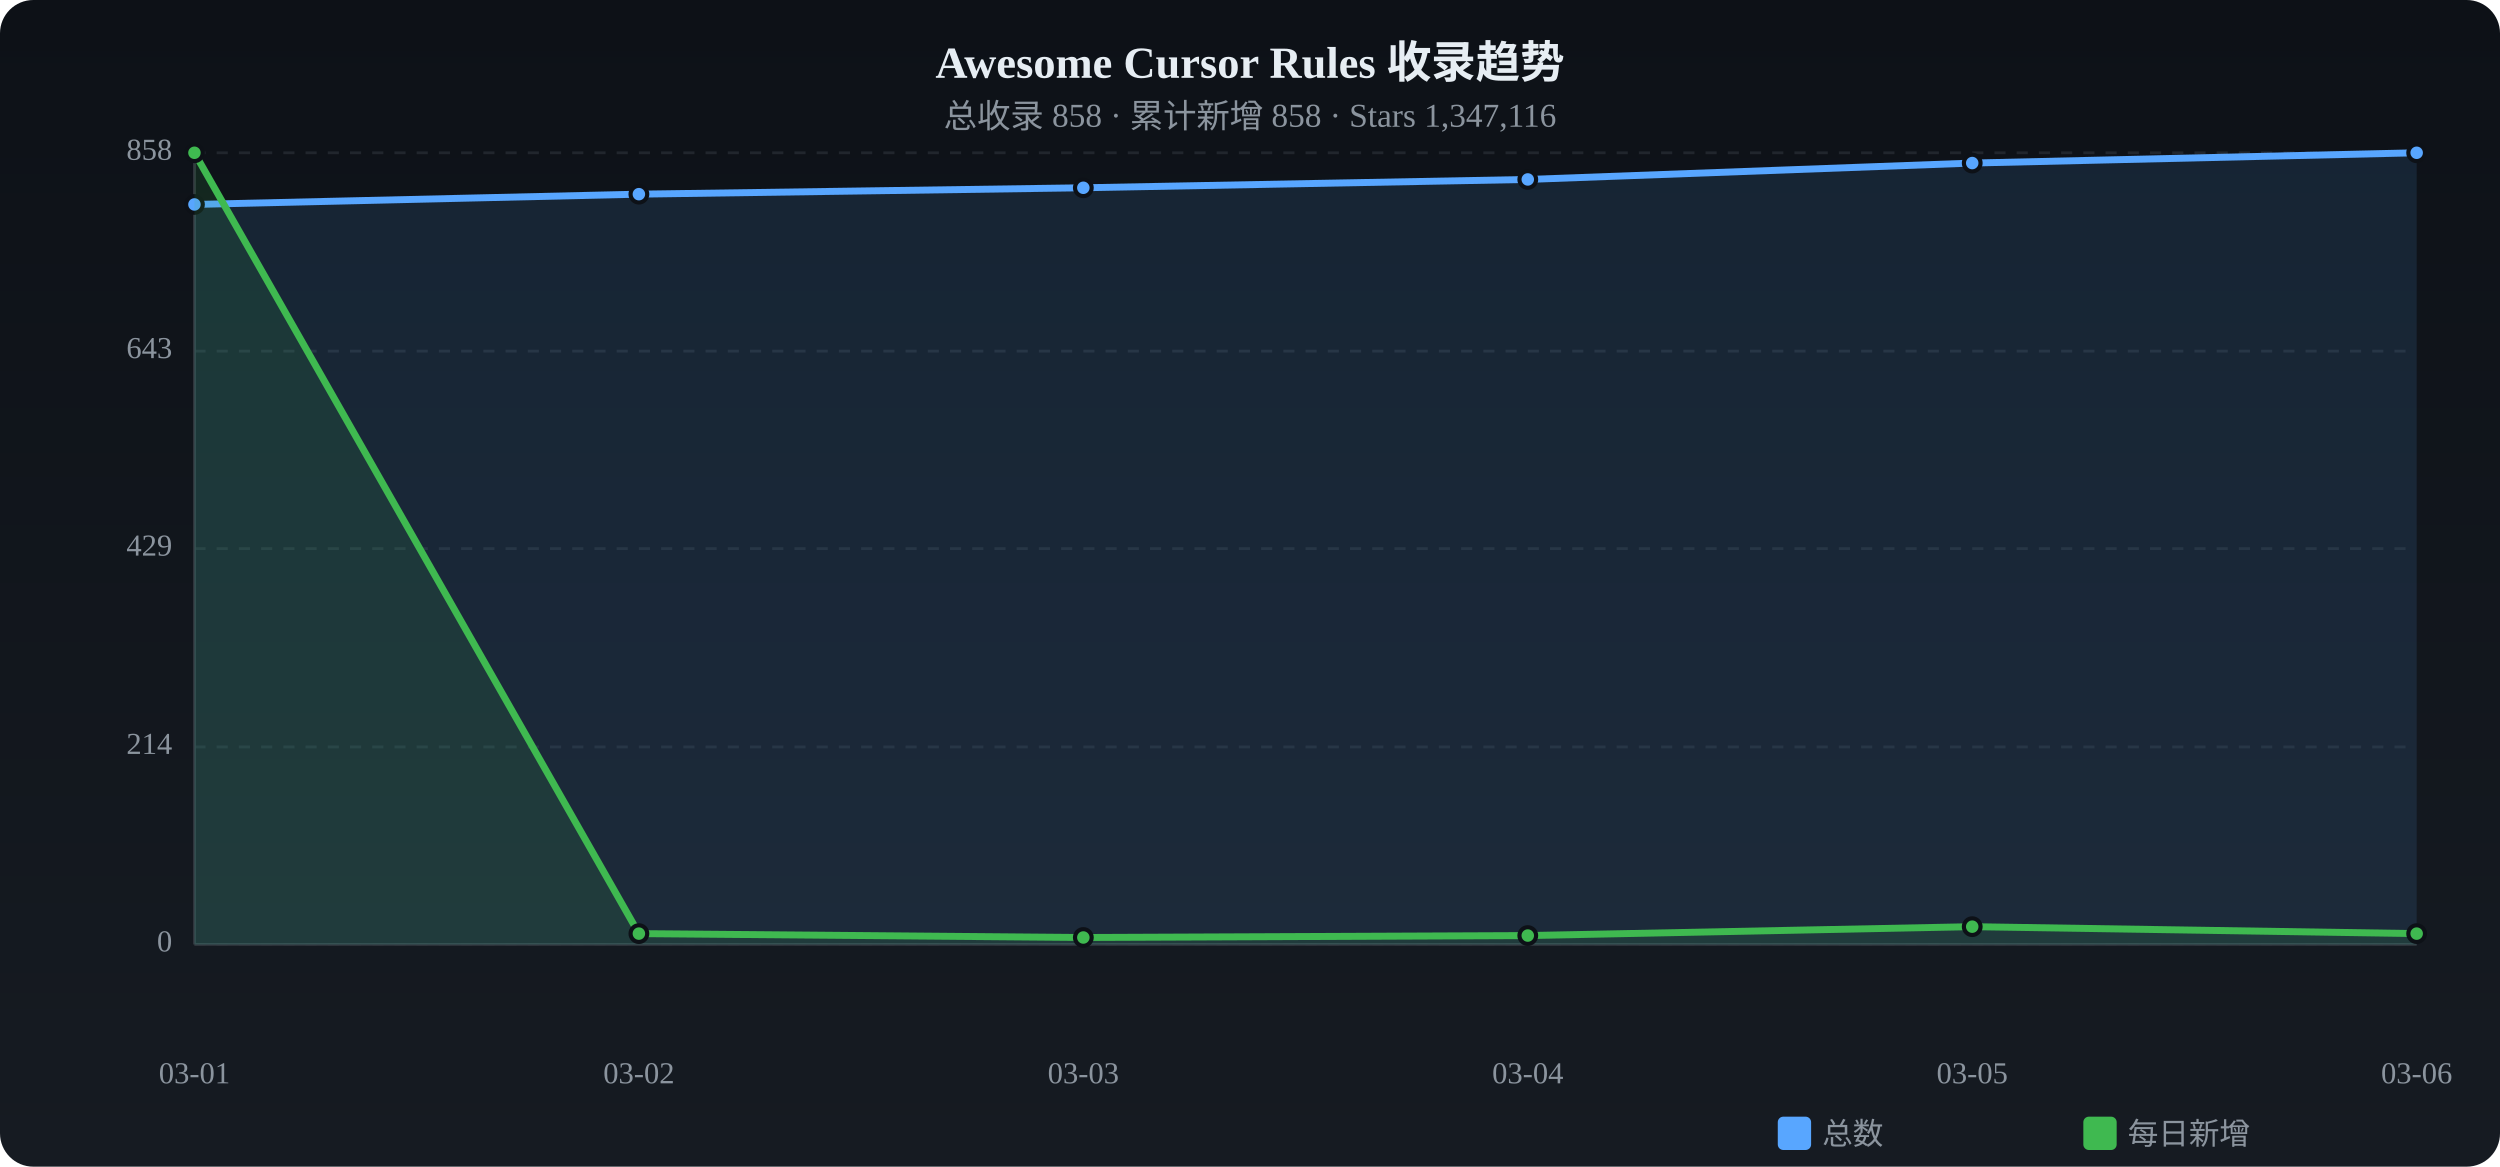
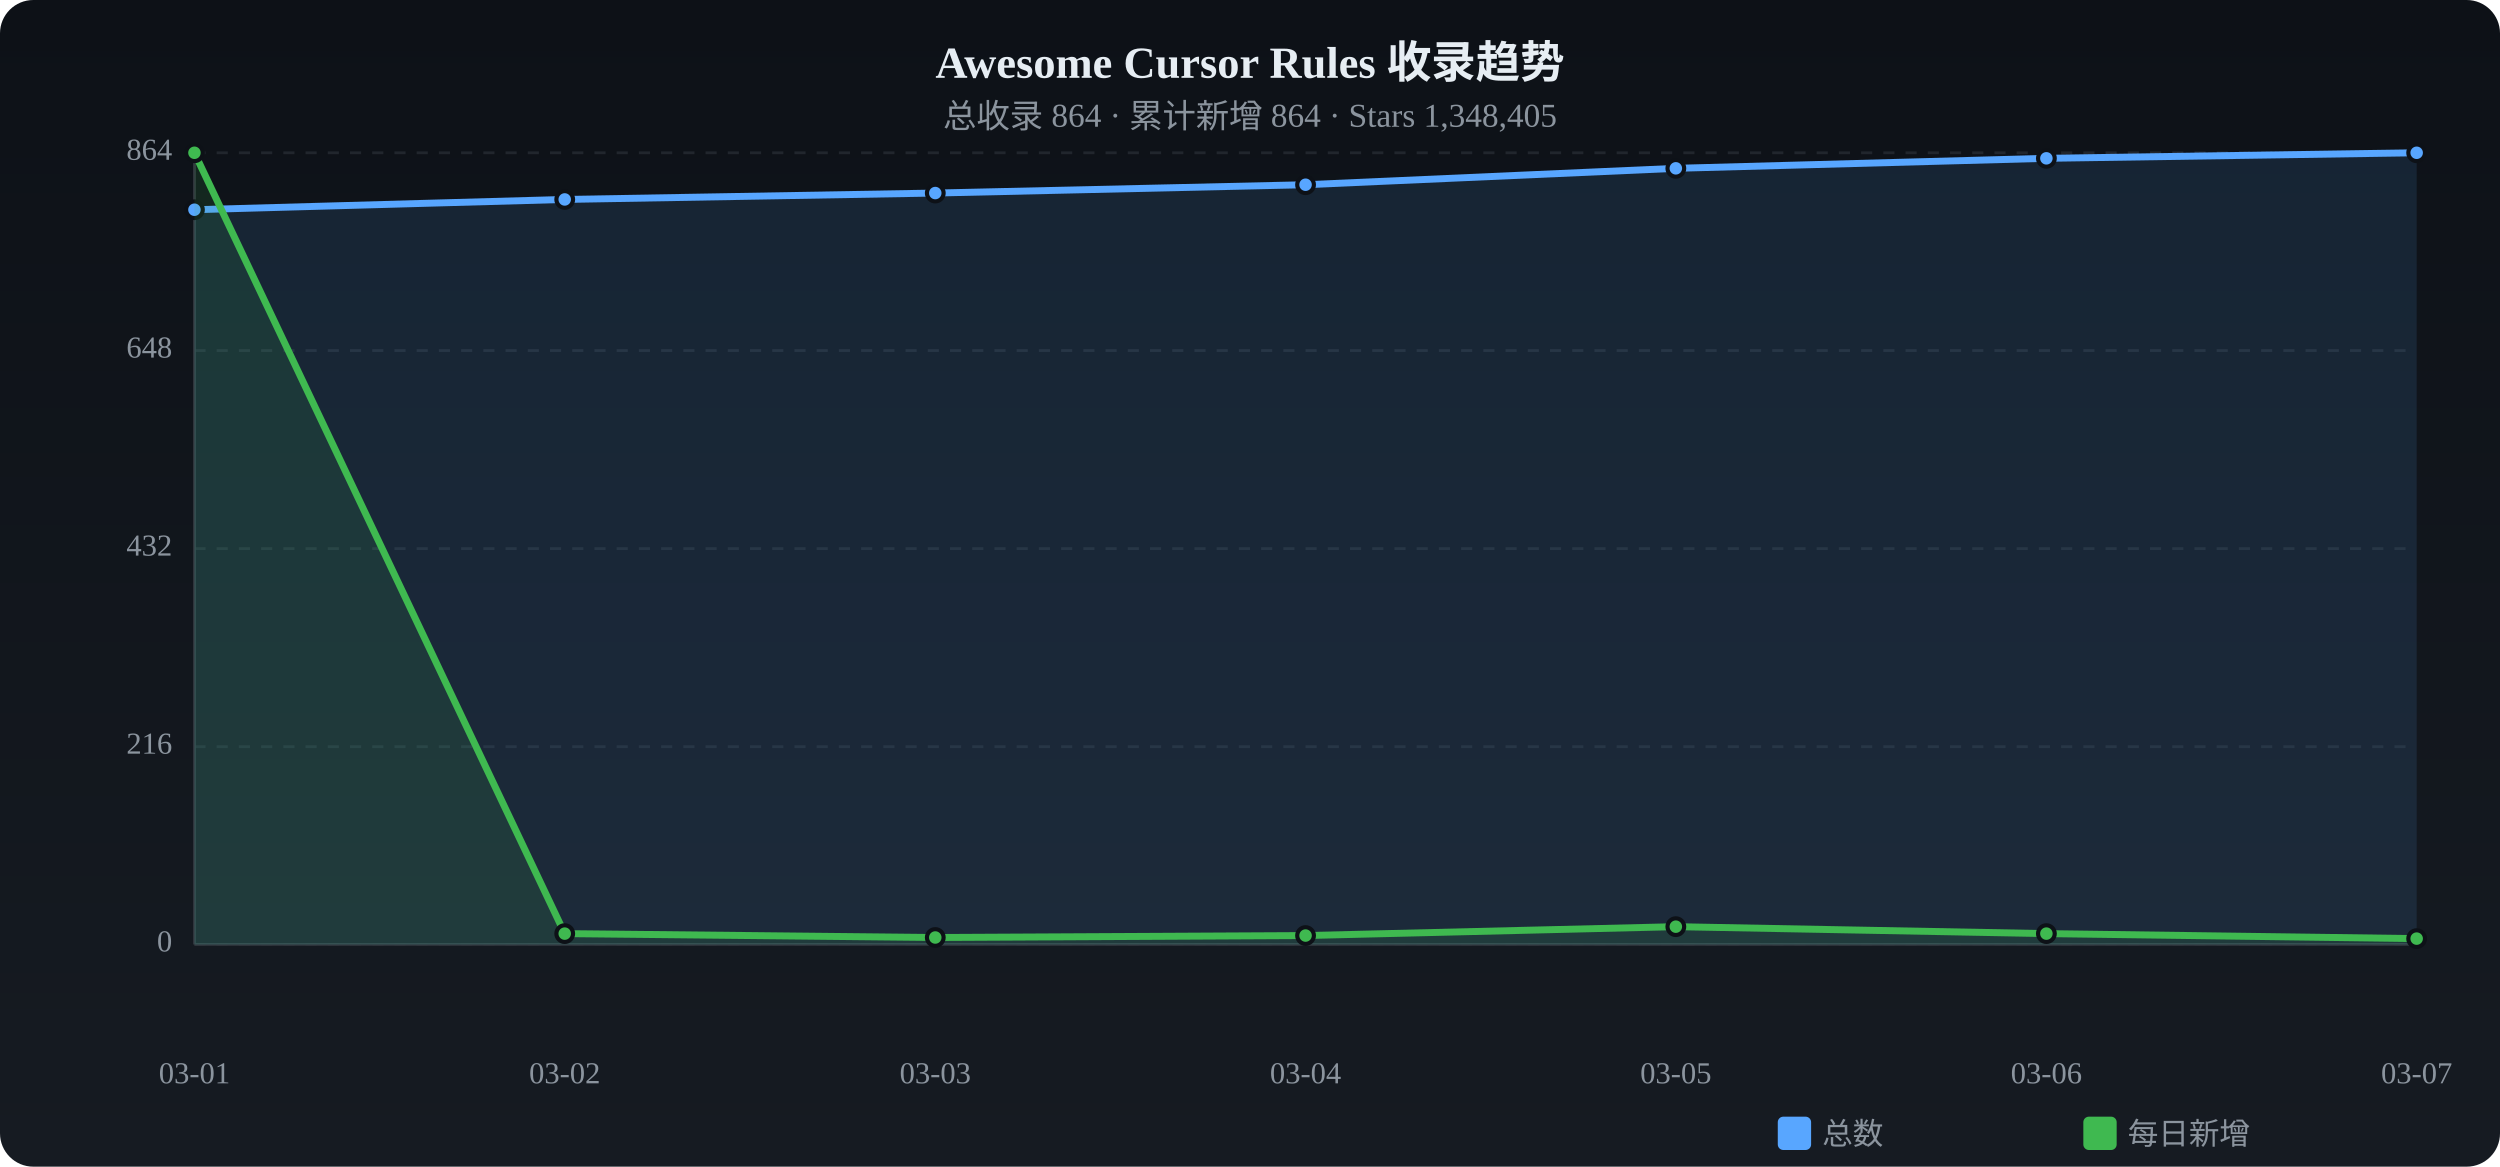
<svg xmlns="http://www.w3.org/2000/svg" viewBox="0 0 900 420" width="900" height="420">
  <defs>
    <linearGradient id="tbg" x1="0%" y1="0%" x2="0%" y2="100%">
      <stop offset="0%" stop-color="#0d1117" />
      <stop offset="100%" stop-color="#161b22" />
    </linearGradient>
  </defs>
  <rect width="900" height="420" rx="12" fill="url(#tbg)" />
  <text x="450.0" y="28" text-anchor="middle" fill="#e6edf3" font-size="16" font-weight="bold">Awesome Cursor Rules 收录趋势</text>
-   <text x="450.0" y="46" text-anchor="middle" fill="#8b949e" font-size="12">总收录 858 · 累计新增 858 · Stars 1,347,116</text>
+   <text x="450.0" y="46" text-anchor="middle" fill="#8b949e" font-size="12">总收录 864 · 累计新增 864 · Stars 1,348,405</text>
  <text x="62" y="340.0" text-anchor="end" fill="#8b949e" font-size="11" dominant-baseline="middle">0</text>
  <line x1="70" y1="340.0" x2="870" y2="340.0" stroke="#21262d" stroke-dasharray="4 4" />
-   <text x="62" y="268.9" text-anchor="end" fill="#8b949e" font-size="11" dominant-baseline="middle">214</text>
-   <line x1="70" y1="268.9" x2="870" y2="268.9" stroke="#21262d" stroke-dasharray="4 4" />
-   <text x="62" y="197.5" text-anchor="end" fill="#8b949e" font-size="11" dominant-baseline="middle">429</text>
+   <text x="62" y="268.8" text-anchor="end" fill="#8b949e" font-size="11" dominant-baseline="middle">216</text>
+   <line x1="70" y1="268.8" x2="870" y2="268.8" stroke="#21262d" stroke-dasharray="4 4" />
+   <text x="62" y="197.5" text-anchor="end" fill="#8b949e" font-size="11" dominant-baseline="middle">432</text>
  <line x1="70" y1="197.5" x2="870" y2="197.5" stroke="#21262d" stroke-dasharray="4 4" />
-   <text x="62" y="126.4" text-anchor="end" fill="#8b949e" font-size="11" dominant-baseline="middle">643</text>
-   <line x1="70" y1="126.4" x2="870" y2="126.4" stroke="#21262d" stroke-dasharray="4 4" />
-   <text x="62" y="55.0" text-anchor="end" fill="#8b949e" font-size="11" dominant-baseline="middle">858</text>
+   <text x="62" y="126.2" text-anchor="end" fill="#8b949e" font-size="11" dominant-baseline="middle">648</text>
+   <line x1="70" y1="126.2" x2="870" y2="126.2" stroke="#21262d" stroke-dasharray="4 4" />
+   <text x="62" y="55.0" text-anchor="end" fill="#8b949e" font-size="11" dominant-baseline="middle">864</text>
  <line x1="70" y1="55.0" x2="870" y2="55.0" stroke="#21262d" stroke-dasharray="4 4" />
  <line x1="70" y1="55" x2="70" y2="340" stroke="#30363d" />
  <line x1="70" y1="340" x2="870" y2="340" stroke="#30363d" />
-   <path d="M70.0,73.6 L230.0,69.9 L390.0,67.6 L550.0,64.6 L710.0,58.7 L870.0,55.0 L870.0,340 L70.0,340 Z" fill="#58a6ff" opacity="0.12" />
-   <polyline points="70.0,73.6 230.0,69.9 390.0,67.6 550.0,64.6 710.0,58.7 870.0,55.0" fill="none" stroke="#58a6ff" stroke-width="2.5" stroke-linecap="round" stroke-linejoin="round" />
-   <circle cx="70.0" cy="73.6" r="3" fill="#58a6ff" stroke="#0d1117" stroke-width="1.5" />
-   <circle cx="230.0" cy="69.9" r="3" fill="#58a6ff" stroke="#0d1117" stroke-width="1.5" />
-   <circle cx="390.0" cy="67.6" r="3" fill="#58a6ff" stroke="#0d1117" stroke-width="1.5" />
-   <circle cx="550.0" cy="64.6" r="3" fill="#58a6ff" stroke="#0d1117" stroke-width="1.5" />
-   <circle cx="710.0" cy="58.7" r="3" fill="#58a6ff" stroke="#0d1117" stroke-width="1.5" />
+   <path d="M70.0,75.5 L203.3,71.8 L336.7,69.5 L470.0,66.5 L603.3,60.6 L736.7,57.0 L870.0,55.0 L870.0,340 L70.0,340 Z" fill="#58a6ff" opacity="0.12" />
+   <polyline points="70.0,75.5 203.3,71.8 336.7,69.5 470.0,66.5 603.3,60.6 736.7,57.0 870.0,55.0" fill="none" stroke="#58a6ff" stroke-width="2.5" stroke-linecap="round" stroke-linejoin="round" />
+   <circle cx="70.0" cy="75.5" r="3" fill="#58a6ff" stroke="#0d1117" stroke-width="1.5" />
+   <circle cx="203.3" cy="71.8" r="3" fill="#58a6ff" stroke="#0d1117" stroke-width="1.5" />
+   <circle cx="336.7" cy="69.5" r="3" fill="#58a6ff" stroke="#0d1117" stroke-width="1.5" />
+   <circle cx="470.0" cy="66.5" r="3" fill="#58a6ff" stroke="#0d1117" stroke-width="1.5" />
+   <circle cx="603.3" cy="60.6" r="3" fill="#58a6ff" stroke="#0d1117" stroke-width="1.5" />
+   <circle cx="736.7" cy="57.0" r="3" fill="#58a6ff" stroke="#0d1117" stroke-width="1.5" />
  <circle cx="870.0" cy="55.0" r="3" fill="#58a6ff" stroke="#0d1117" stroke-width="1.5" />
-   <path d="M70.0,55.0 L230.0,336.1 L390.0,337.5 L550.0,336.8 L710.0,333.6 L870.0,336.1 L870.0,340 L70.0,340 Z" fill="#3fb950" opacity="0.12" />
-   <polyline points="70.0,55.0 230.0,336.1 390.0,337.5 550.0,336.8 710.0,333.6 870.0,336.1" fill="none" stroke="#3fb950" stroke-width="2.5" stroke-linecap="round" stroke-linejoin="round" />
+   <path d="M70.0,55.0 L203.3,336.1 L336.7,337.5 L470.0,336.8 L603.3,333.6 L736.7,336.1 L870.0,337.9 L870.0,340 L70.0,340 Z" fill="#3fb950" opacity="0.12" />
+   <polyline points="70.0,55.0 203.3,336.1 336.7,337.5 470.0,336.8 603.3,333.6 736.7,336.1 870.0,337.9" fill="none" stroke="#3fb950" stroke-width="2.5" stroke-linecap="round" stroke-linejoin="round" />
  <circle cx="70.0" cy="55.0" r="3" fill="#3fb950" stroke="#0d1117" stroke-width="1.5" />
-   <circle cx="230.0" cy="336.1" r="3" fill="#3fb950" stroke="#0d1117" stroke-width="1.5" />
-   <circle cx="390.0" cy="337.5" r="3" fill="#3fb950" stroke="#0d1117" stroke-width="1.5" />
-   <circle cx="550.0" cy="336.8" r="3" fill="#3fb950" stroke="#0d1117" stroke-width="1.5" />
-   <circle cx="710.0" cy="333.6" r="3" fill="#3fb950" stroke="#0d1117" stroke-width="1.5" />
-   <circle cx="870.0" cy="336.1" r="3" fill="#3fb950" stroke="#0d1117" stroke-width="1.5" />
+   <circle cx="203.3" cy="336.1" r="3" fill="#3fb950" stroke="#0d1117" stroke-width="1.5" />
+   <circle cx="336.7" cy="337.5" r="3" fill="#3fb950" stroke="#0d1117" stroke-width="1.5" />
+   <circle cx="470.0" cy="336.8" r="3" fill="#3fb950" stroke="#0d1117" stroke-width="1.5" />
+   <circle cx="603.3" cy="333.6" r="3" fill="#3fb950" stroke="#0d1117" stroke-width="1.5" />
+   <circle cx="736.7" cy="336.1" r="3" fill="#3fb950" stroke="#0d1117" stroke-width="1.5" />
+   <circle cx="870.0" cy="337.9" r="3" fill="#3fb950" stroke="#0d1117" stroke-width="1.5" />
  <text x="70.0" y="390" text-anchor="middle" fill="#8b949e" font-size="11">03-01</text>
-   <text x="230.0" y="390" text-anchor="middle" fill="#8b949e" font-size="11">03-02</text>
-   <text x="390.0" y="390" text-anchor="middle" fill="#8b949e" font-size="11">03-03</text>
-   <text x="550.0" y="390" text-anchor="middle" fill="#8b949e" font-size="11">03-04</text>
-   <text x="710.0" y="390" text-anchor="middle" fill="#8b949e" font-size="11">03-05</text>
-   <text x="870.0" y="390" text-anchor="middle" fill="#8b949e" font-size="11">03-06</text>
+   <text x="203.3" y="390" text-anchor="middle" fill="#8b949e" font-size="11">03-02</text>
+   <text x="336.7" y="390" text-anchor="middle" fill="#8b949e" font-size="11">03-03</text>
+   <text x="470.0" y="390" text-anchor="middle" fill="#8b949e" font-size="11">03-04</text>
+   <text x="603.3" y="390" text-anchor="middle" fill="#8b949e" font-size="11">03-05</text>
+   <text x="736.7" y="390" text-anchor="middle" fill="#8b949e" font-size="11">03-06</text>
+   <text x="870.0" y="390" text-anchor="middle" fill="#8b949e" font-size="11">03-07</text>
  <rect x="640" y="402" width="12" height="12" rx="2" fill="#58a6ff" />
  <text x="656" y="412" fill="#8b949e" font-size="11">总数</text>
  <rect x="750" y="402" width="12" height="12" rx="2" fill="#3fb950" />
  <text x="766" y="412" fill="#8b949e" font-size="11">每日新增</text>
</svg>
